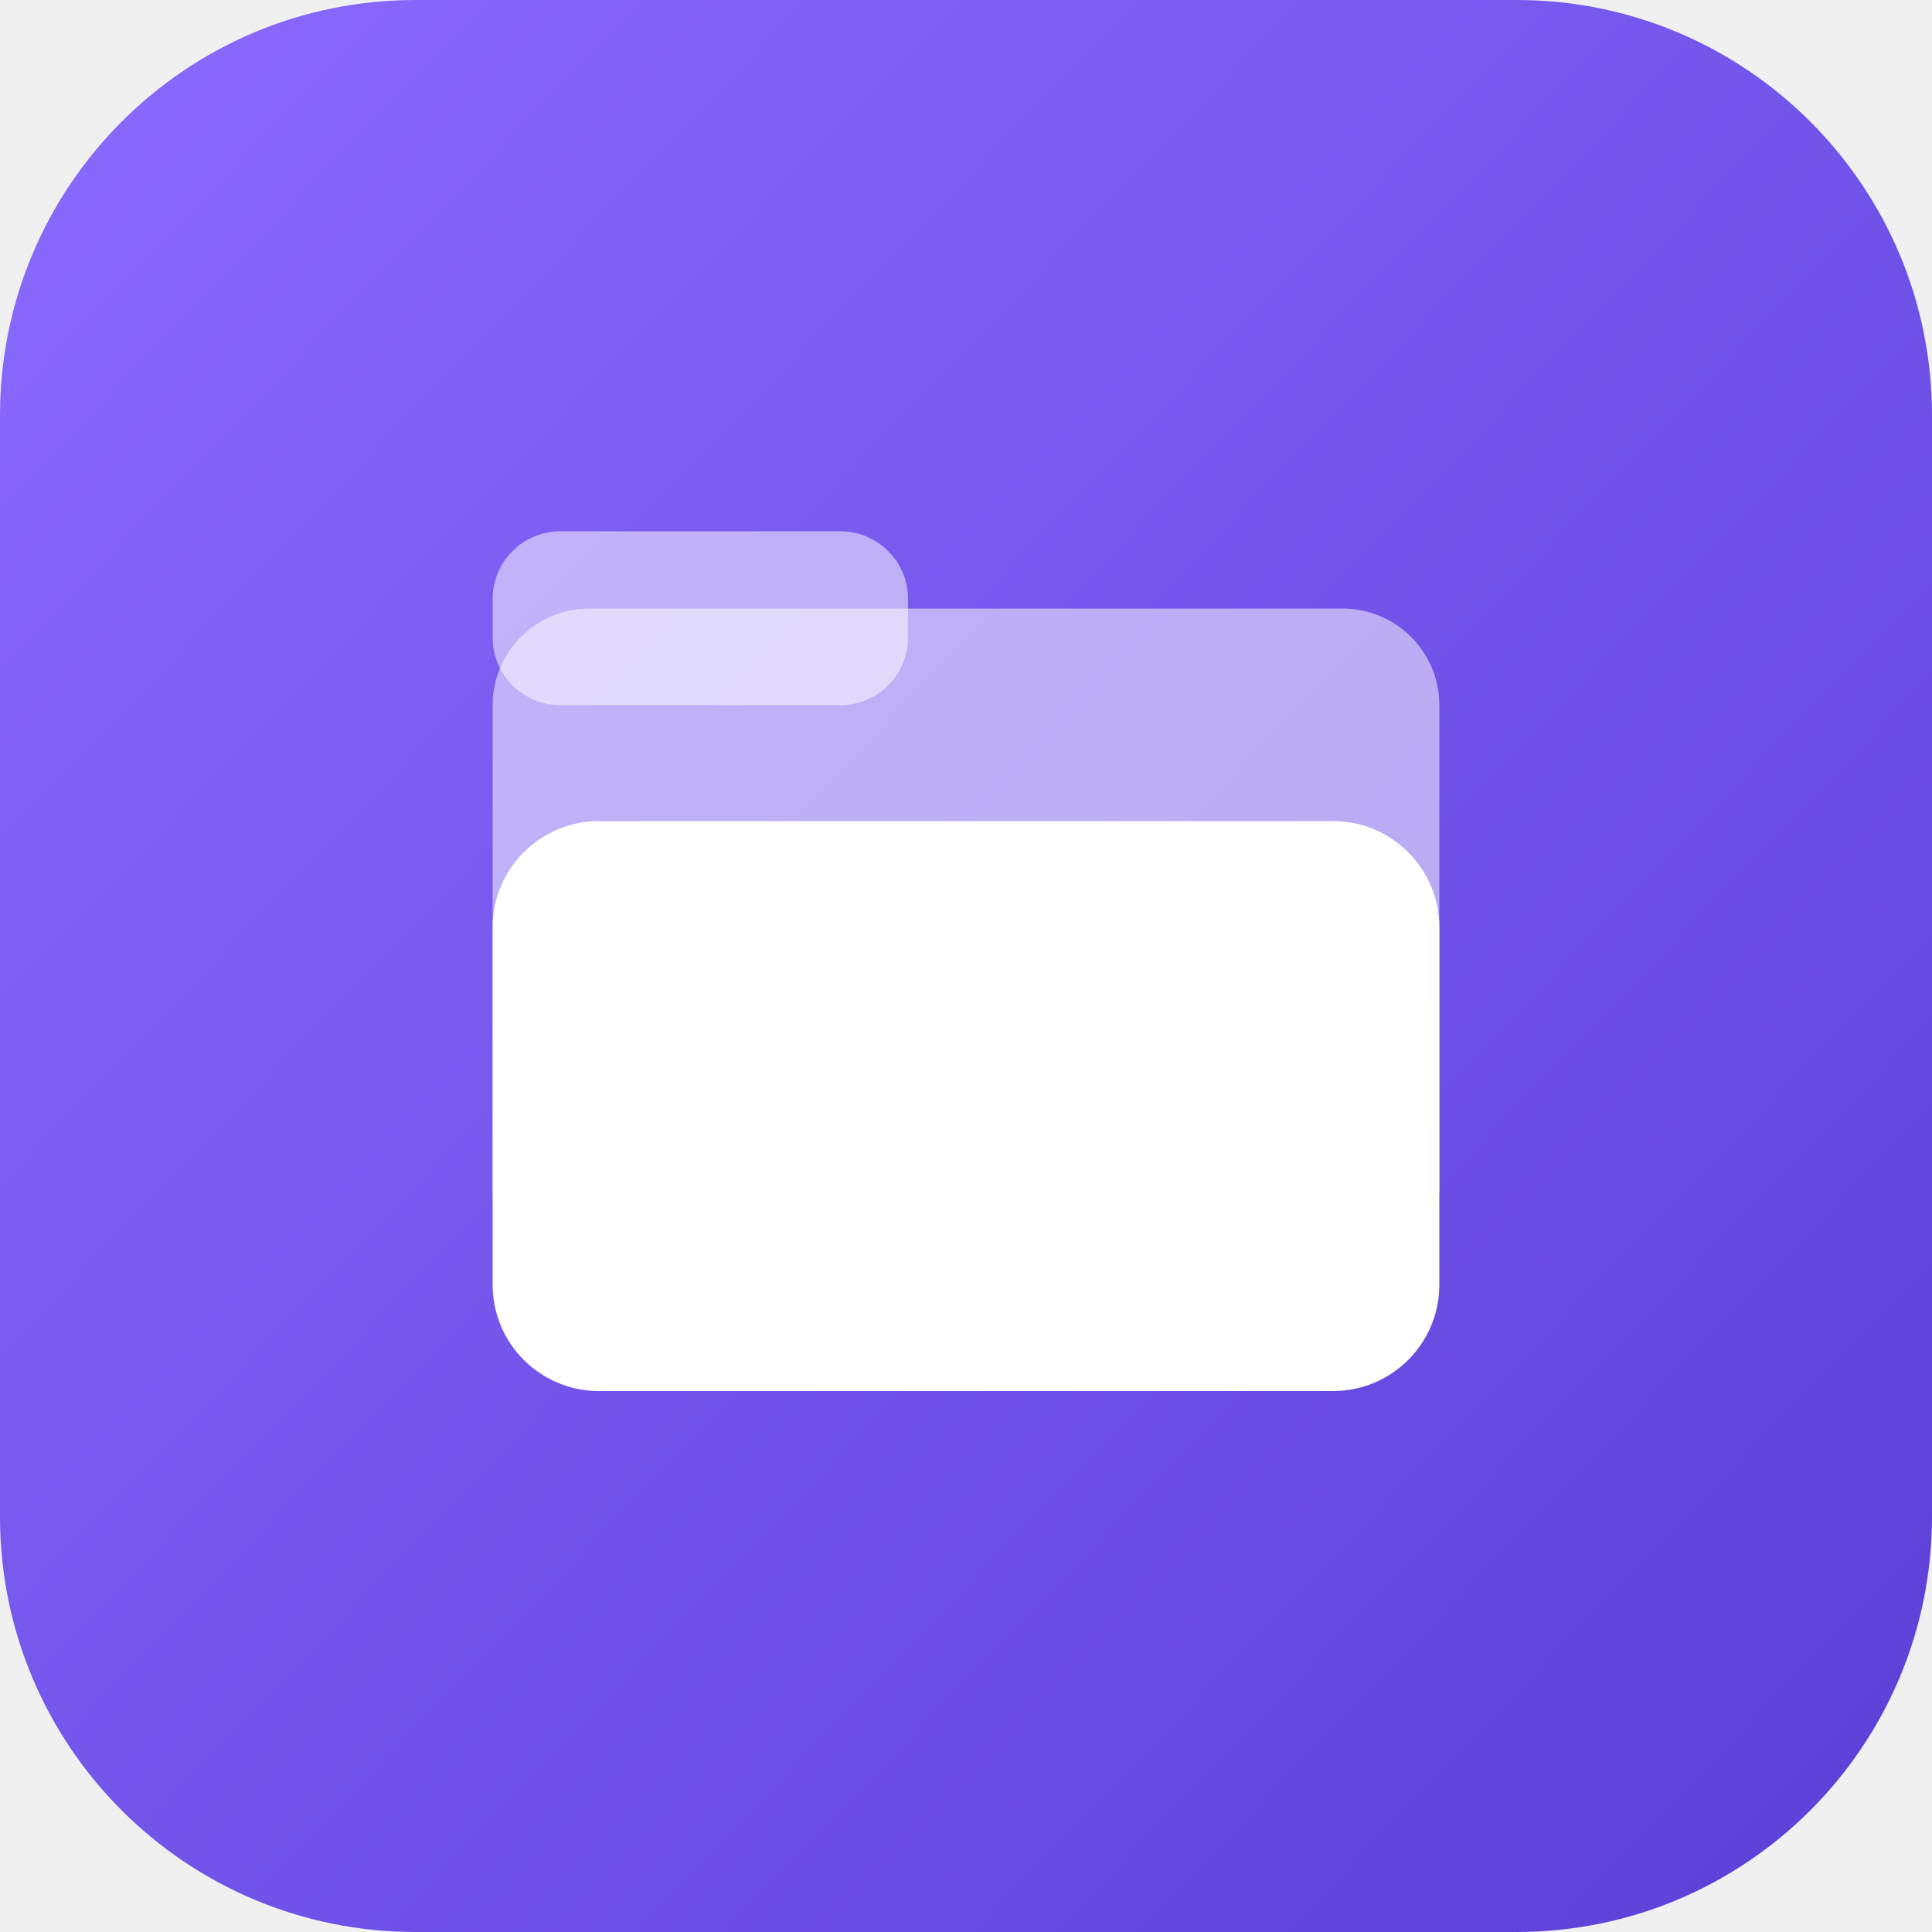
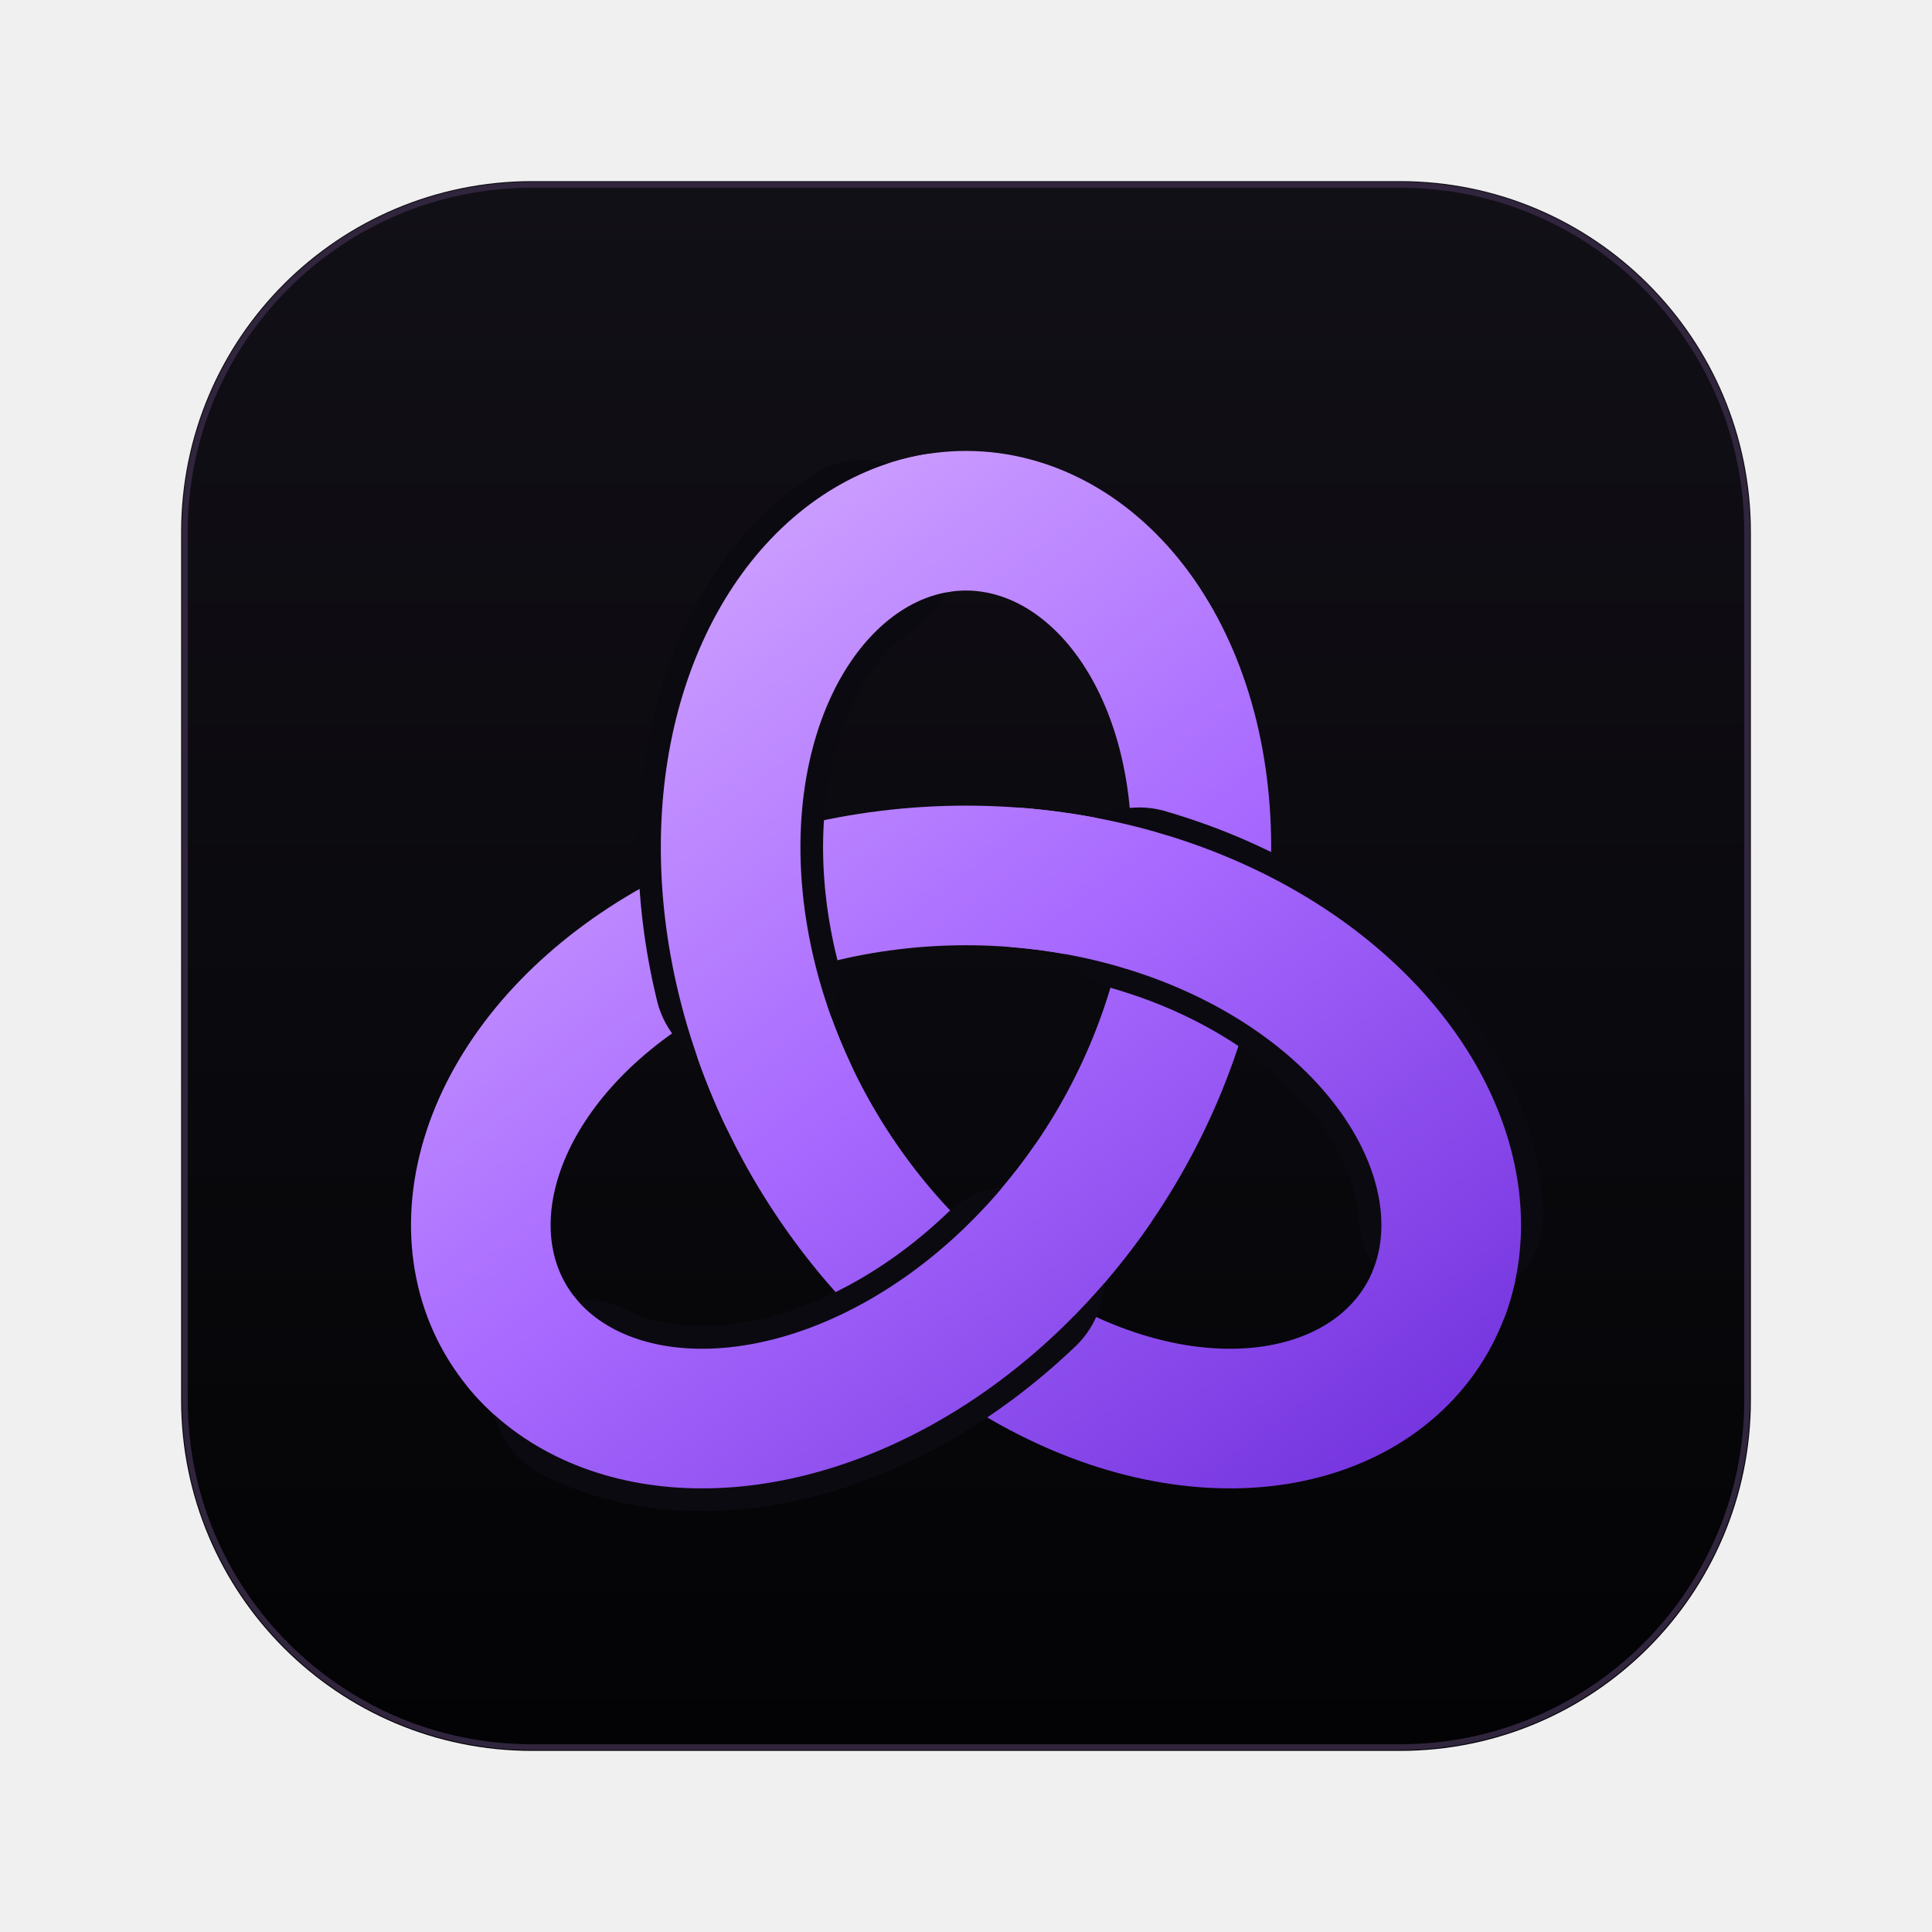
- <svg xmlns="http://www.w3.org/2000/svg" width="256" height="256" viewBox="0 0 256 256">
+ <svg xmlns="http://www.w3.org/2000/svg" width="1024" height="1024" viewBox="0 0 1024 1024">
  <defs>
-     <linearGradient id="chip" x1="0" y1="0" x2="1" y2="0.96">
-       <stop offset="0" stop-color="#8B6BFF" />
-       <stop offset="1" stop-color="#5B3FD6" />
+     <linearGradient id="black" x1="0" y1="96" x2="0" y2="928" gradientUnits="userSpaceOnUse">
+       <stop stop-color="#121017" />
+       <stop offset="1" stop-color="#030305" />
+     </linearGradient>
+     <linearGradient id="violet" x1="320" y1="240" x2="732" y2="792" gradientUnits="userSpaceOnUse">
+       <stop stop-color="#D1A5FF" />
+       <stop offset=".45" stop-color="#A86AFF" />
+       <stop offset="1" stop-color="#6E2DDA" />
    </linearGradient>
  </defs>
-   <rect x="0" y="0" width="256" height="256" rx="55.04" fill="url(#chip)" />
-   <g fill="#FFFFFF" fill-opacity="0.52">
-     <rect x="65.28" y="70.40" width="55.04" height="23.04" rx="8.96" />
-     <rect x="65.28" y="80.64" width="125.44" height="89.60" rx="12.80" />
+   <rect x="96" y="96" width="832" height="832" rx="186" fill="url(#black)" />
+   <rect x="98" y="98" width="828" height="828" rx="184" fill="none" stroke="#30253D" stroke-width="3" />
+   <g transform="translate(0 48)" fill="none" stroke-linecap="round" stroke-linejoin="round">
+     <path d="M512.000,416.000C539.343,416.000 566.682,419.378 592.623,425.910C618.564,432.442 643.098,442.124 664.994,454.315C686.890,466.505 706.139,481.197 721.813,497.406C737.486,513.616 749.578,531.335 757.566,549.362C765.554,567.390 769.435,585.715 769.152,603.068C768.869,620.421 764.422,636.792 756.219,651.000C748.016,665.208 736.062,677.244 721.175,686.166C706.289,695.088 688.478,700.889 668.872,702.985C649.266,705.081 627.875,703.469 606.000,698.000C584.125,692.531 561.777,683.207 540.272,670.339C518.767,657.472 498.115,641.066 479.487,621.866C460.860,602.667 444.265,580.680 430.594,557.000C416.922,533.320 406.178,507.956 398.864,482.224C391.551,456.492 387.669,430.404 387.278,405.346C386.887,380.288 389.986,356.272 396.187,334.594C402.389,312.915 411.688,293.584 423.306,277.653C434.924,261.721 448.853,249.197 464.023,240.766C479.193,232.335 495.594,228.000 512.000,228.000C528.406,228.000 544.807,232.335 559.977,240.766C575.147,249.197 589.076,261.721 600.694,277.653C612.312,293.584 621.611,312.915 627.813,334.594C634.014,356.272 637.113,380.288 636.722,405.346C636.331,430.404 632.449,456.492 625.136,482.224C617.822,507.956 607.078,533.320 593.406,557.000C579.735,580.680 563.140,602.667 544.513,621.866C525.885,641.066 505.233,657.472 483.728,670.339C462.223,683.207 439.875,692.531 418.000,698.000C396.125,703.469 374.734,705.081 355.128,702.985C335.522,700.889 317.711,695.088 302.825,686.166C287.938,677.244 275.984,665.208 267.781,651.000C259.578,636.792 255.131,620.421 254.848,603.068C254.565,585.715 258.446,567.390 266.434,549.362C274.422,531.335 286.514,513.616 302.187,497.406C317.861,481.197 337.110,466.505 359.006,454.315C380.902,442.124 405.436,432.442 431.377,425.910C457.318,419.378 484.657,416.000 512.000,416.000Z" stroke="url(#violet)" stroke-width="74" />
+     <path d="M603.886,428.967C615.709,432.412 627.192,436.513 638.208,441.212C649.225,445.910 659.775,451.206 669.744,457.022C679.714,462.838 689.103,469.174 697.811,475.938C706.520,482.702 714.548,489.893 721.813,497.406C729.078,504.920 735.579,512.756 741.254,520.798C746.929,528.840 751.776,537.089 755.753,545.422C759.730,553.755 762.836,562.171 765.049,570.545C767.263,578.920 768.584,587.251 769.012,595.414" stroke="#0C0A11" stroke-width="98" />
+     <path d="M540.143,417.183C552.174,418.197 564.109,419.862 575.829,422.156C587.549,424.450 599.052,427.373 610.224,430.886C621.396,434.400 632.235,438.503 642.635,443.143C653.035,447.783 662.995,452.959 672.416,458.602C681.838,464.245 690.721,470.355 698.980,476.852C707.239,483.348 714.874,490.230 721.813,497.406C728.751,504.583 734.994,512.052 740.484,519.716C745.975,527.379 750.713,535.235 754.660,543.179C758.607,551.122 761.763,559.152 764.106,567.159C766.449,575.165 767.980,583.149 768.695,590.999C769.410,598.849 769.309,606.565 768.408,614.039C767.507,621.513 765.806,628.745 763.336,635.630" stroke="url(#violet)" stroke-width="74" />
+     <path d="M395.880,470.941C392.952,458.980 390.763,446.985 389.324,435.095C387.885,423.205 387.196,411.420 387.248,399.878C387.300,388.337 388.092,377.038 389.596,366.114C391.099,355.190 393.313,344.642 396.187,334.594C399.062,324.545 402.597,314.997 406.724,306.061C410.852,297.126 415.572,288.803 420.800,281.193C426.028,273.583 431.764,266.684 437.909,260.580C444.055,254.476 450.610,249.166 457.464,244.714" stroke="#0C0A11" stroke-width="98" />
+     <path d="M417.547,532.036C412.409,521.110 407.884,509.941 404.010,498.645C400.137,487.348 396.917,475.924 394.374,464.492C391.831,453.061 389.964,441.621 388.783,430.295C387.601,418.968 387.103,407.755 387.280,396.774C387.456,385.793 388.306,375.045 389.803,364.644C391.299,354.244 393.442,344.191 396.187,334.594C398.933,324.996 402.280,315.855 406.172,307.269C410.063,298.682 414.498,290.651 419.403,283.261C424.309,275.871 429.685,269.123 435.448,263.090C441.210,257.058 447.359,251.740 453.800,247.196C460.240,242.652 466.973,238.881 473.896,235.924C480.819,232.968 487.933,230.826 495.131,229.521" stroke="url(#violet)" stroke-width="74" />
+     <path d="M536.234,630.092C527.339,638.609 518.046,646.502 508.468,653.694C498.891,660.885 489.030,667.374 479.008,673.099C468.987,678.825 458.805,683.788 448.593,687.948C438.381,692.108 428.139,695.465 418.000,698.000C407.861,700.535 397.824,702.248 388.022,703.141C378.220,704.034 368.652,704.108 359.447,703.385C350.243,702.663 341.401,701.144 333.041,698.874C324.682,696.604 316.807,693.582 309.524,689.872" stroke="#0C0A11" stroke-width="98" />
+     <path d="M578.311,580.781C571.417,590.693 564.007,600.197 556.161,609.199C548.314,618.202 540.031,626.703 531.402,634.621C522.774,642.539 513.800,649.875 504.582,656.562C495.364,663.249 485.902,669.286 476.304,674.624C466.706,679.962 456.973,684.600 447.217,688.504C437.462,692.408 427.684,695.579 418.000,698.000C408.316,700.421 398.726,702.092 389.344,703.016C379.962,703.939 370.789,704.114 361.936,703.561C353.084,703.007 344.552,701.725 336.446,699.751C328.340,697.777 320.661,695.111 313.505,691.805C306.350,688.499 299.718,684.554 293.695,680.037C287.673,675.519 282.261,670.430 277.533,664.849" stroke="url(#violet)" stroke-width="74" />
  </g>
-   <rect x="65.28" y="108.80" width="125.44" height="75.52" rx="14.08" fill="#FFFFFF" />
</svg>
